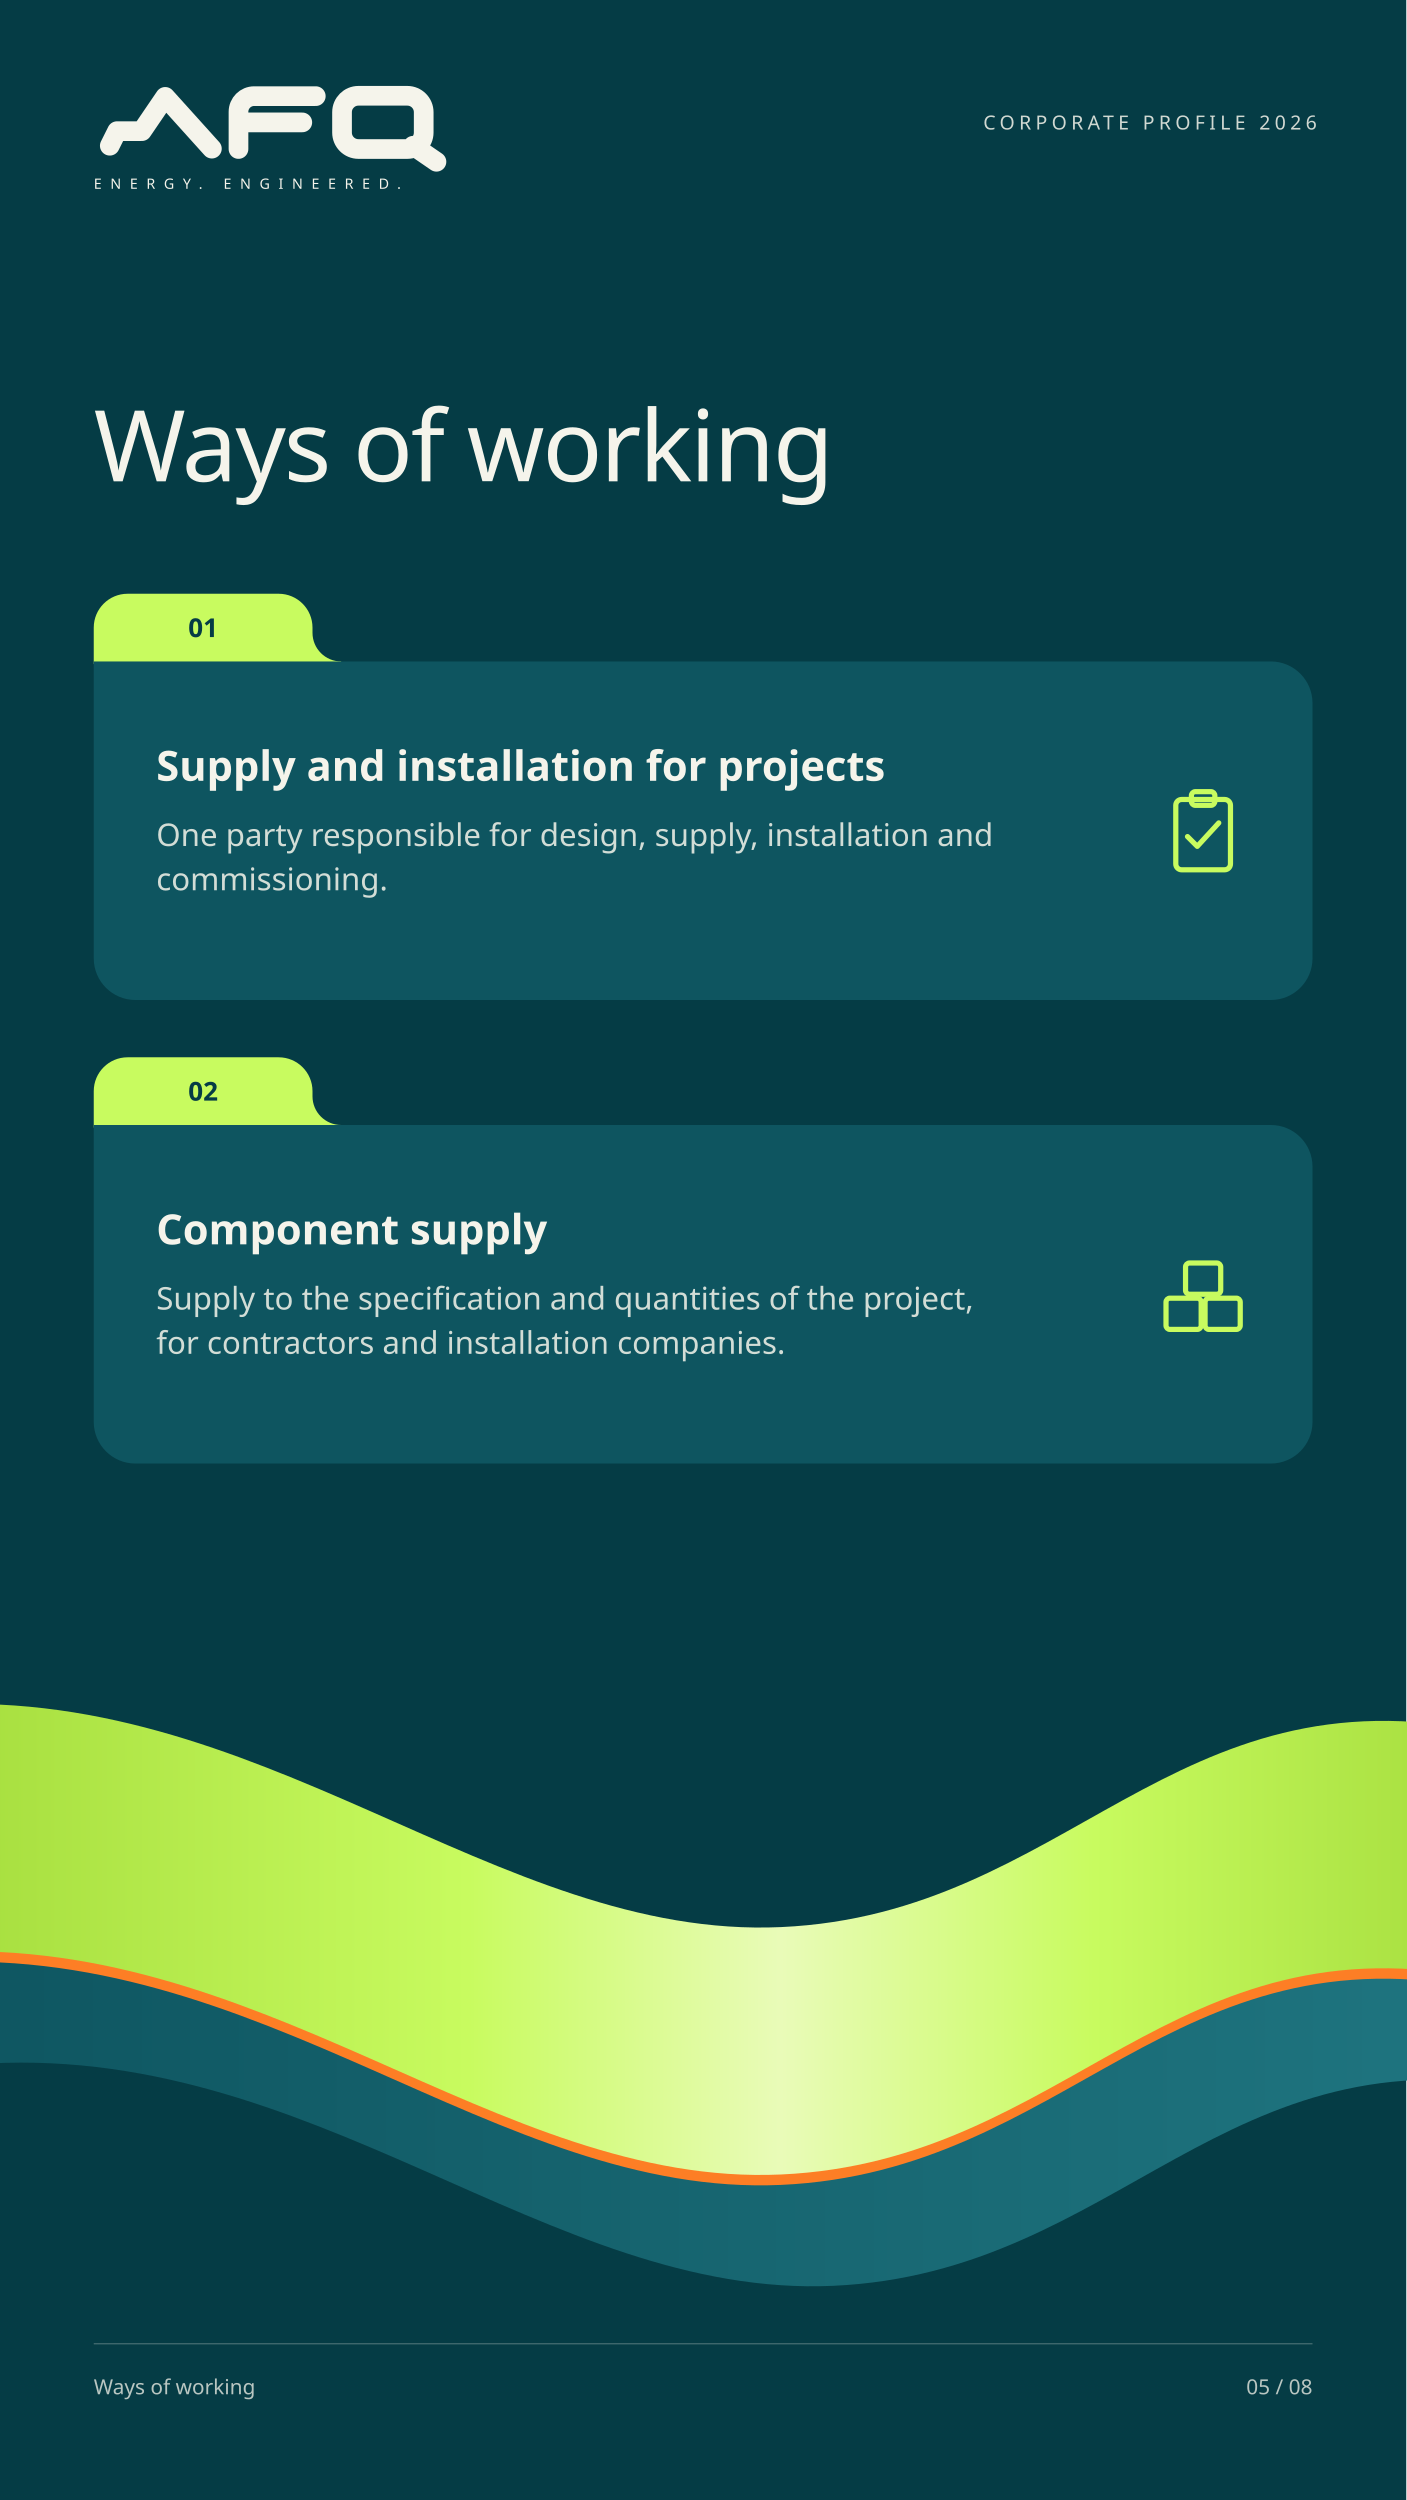
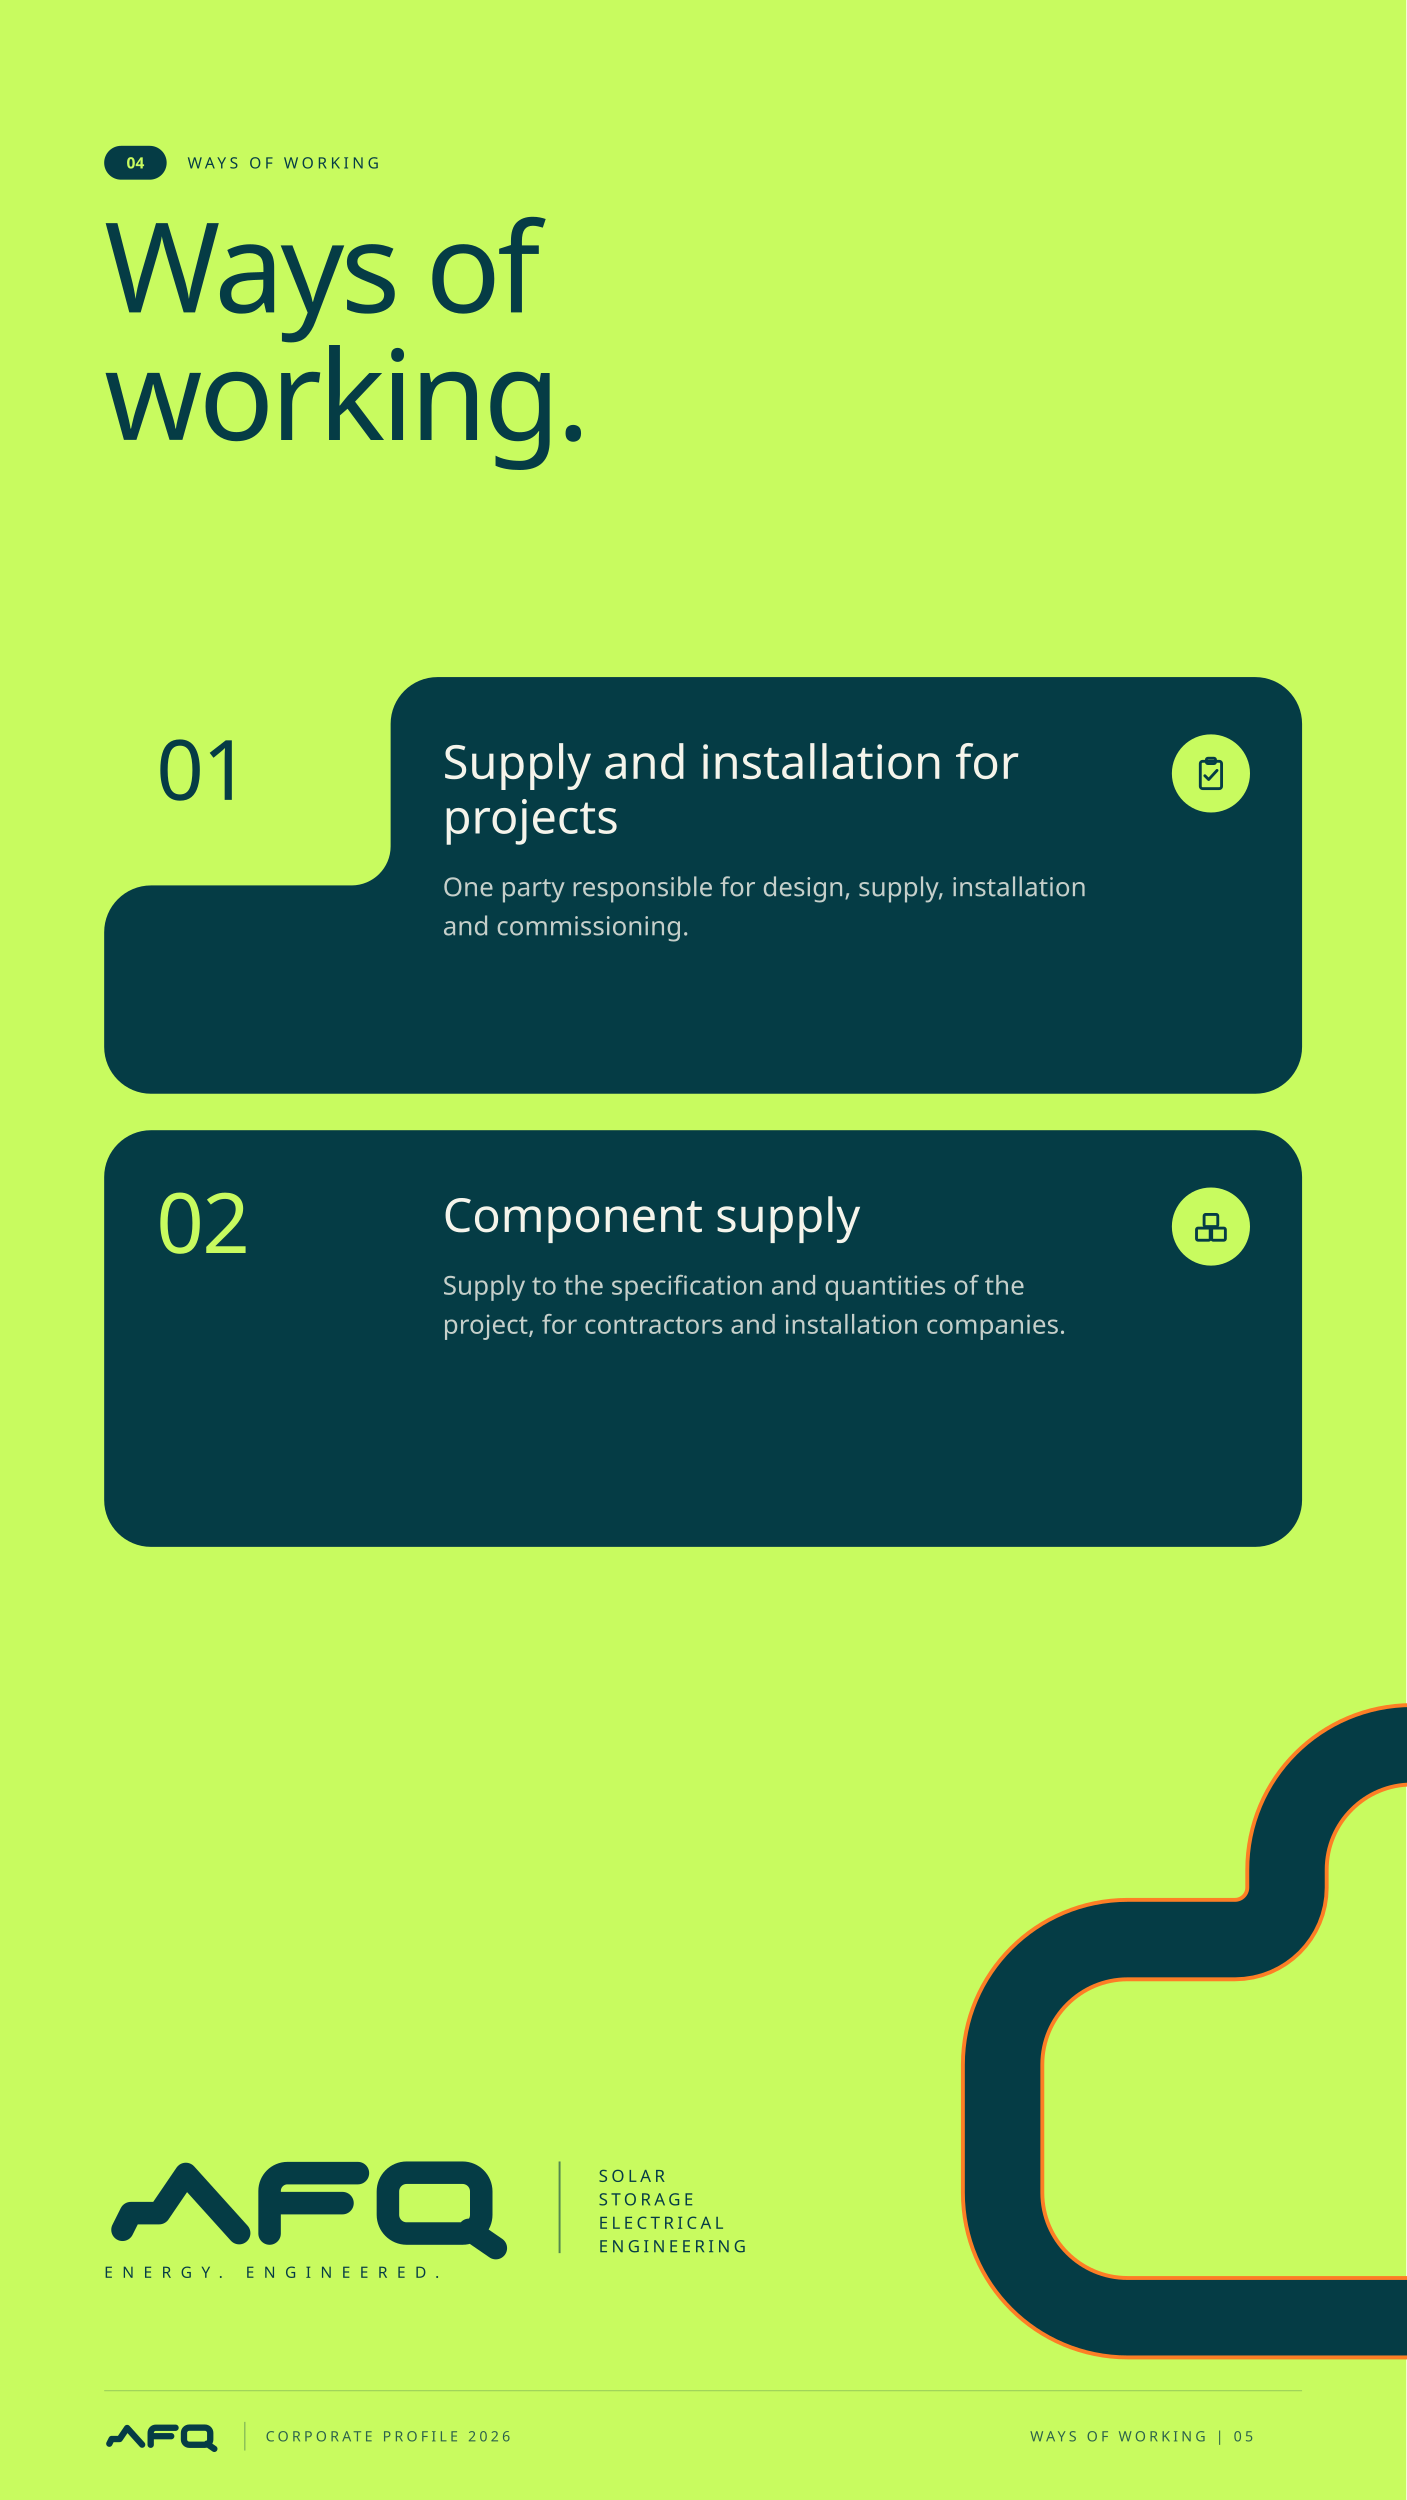
<svg xmlns="http://www.w3.org/2000/svg" width="1080" height="1920" viewBox="0 0 1080 1920">
-   <defs>
-     <linearGradient id="grad-1" gradientUnits="userSpaceOnUse" x1="-60" y1="0" x2="1140" y2="0">
-       <stop offset="0" stop-color="#0E5560" stop-opacity="1" />
-       <stop offset="1" stop-color="#1F7580" stop-opacity="1" />
-     </linearGradient>
-     <linearGradient id="grad-2" gradientUnits="userSpaceOnUse" x1="-60" y1="0" x2="1140" y2="0">
-       <stop offset="0" stop-color="#A4DC3C" stop-opacity="1" />
-       <stop offset="0.35" stop-color="#C8FB5F" stop-opacity="1" />
-       <stop offset="0.55" stop-color="#E9FBB8" stop-opacity="1" />
-       <stop offset="0.75" stop-color="#C8FB5F" stop-opacity="1" />
-       <stop offset="1" stop-color="#A4DC3C" stop-opacity="1" />
-     </linearGradient>
-   </defs>
-   <rect id="Background" x="0" y="0" width="1080" height="1920" fill="#053C45" />
-   <g id="Header">
-     <g id="Logo-Lockup">
-       <g id="Wordmark-AFQ">
-         <path id="Letter-A" d="M 84.32 111.92 L 89.92 100.72 L 108.96 100.72 L 126.88 74.4 L 162.72 114.16" fill="none" stroke="#F5F4EB" stroke-width="15.12" stroke-linecap="round" stroke-linejoin="round" />
-         <path id="Letter-F" d="M 183.16 114.44 L 183.16 85.88 C 183.16 79.22 188.54 73.84 195.2 73.84 L 242.52 73.84 M 183.16 94 L 232.16 94" fill="none" stroke="#F5F4EB" stroke-width="15.12" stroke-linecap="round" stroke-linejoin="round" />
-         <path id="Letter-Q" d="M 262.68 86.16 C 262.68 79.2 268.32 73.56 275.28 73.56 L 312.8 73.56 C 319.76 73.56 325.4 79.2 325.4 86.16 L 325.4 101.84 C 325.4 108.8 319.76 114.44 312.8 114.44 L 275.28 114.44 C 268.32 114.44 262.68 108.8 262.68 101.84 Z M 317.28 111.92 L 335.2 124.24" fill="none" stroke="#F5F4EB" stroke-width="15.12" stroke-linecap="round" stroke-linejoin="round" />
-       </g>
-       <text id="Tagline" x="72" y="145" font-family="Inter-Medium" font-size="11" font-weight="500" fill="#F5F4EB" letter-spacing="6.6">ENERGY. ENGINEERED.</text>
+   <rect id="Background" x="0" y="0" width="1080" height="1920" fill="#C8FB5F" />
+   <g id="Eyebrow">
+     <rect id="Eyebrow-Pill" x="80" y="112" width="48" height="26" rx="13" fill="#053C45" />
+     <text id="Eyebrow-Number" x="104" y="129.37" font-family="Inter-SemiBold" font-size="12" font-weight="600" fill="#C8FB5F" text-anchor="middle">04</text>
+     <text id="Eyebrow-Label" x="144" y="129.37" font-family="Inter-Medium" font-size="12" font-weight="500" fill="#053C45" letter-spacing="2.64">WAYS OF WORKING</text>
+   </g>
+   <g id="Title">
+     <text id="Title-line" x="80" y="239.92" font-family="Inter-Light" font-size="96" font-weight="300" fill="#053C45" letter-spacing="-2.88">Ways of</text>
+     <text id="Title-line-2" x="80" y="337.92" font-family="Inter-Light" font-size="96" font-weight="300" fill="#053C45" letter-spacing="-2.88">working.</text>
+   </g>
+   <g id="Card-01">
+     <path id="Card-Shape" d="M 300 556 C 300 536.12 316.12 520 336 520 L 964 520 C 983.88 520 1000 536.12 1000 556 L 1000 804 C 1000 823.88 983.88 840 964 840 L 116 840 C 96.12 840 80 823.88 80 804 L 80 716 C 80 696.12 96.12 680 116 680 L 270 680 C 286.57 680 300 666.57 300 650 Z" fill="#053C45" />
+     <text id="Number" x="120" y="614.28" font-family="Inter-Light" font-size="64" font-weight="300" fill="#053C45" letter-spacing="-1.28">01</text>
+     <g id="Card-Title">
+       <text id="Card-Title-line" x="340" y="598.1" font-family="Inter-Light" font-size="36" font-weight="300" fill="#F5F4EB">Supply and installation for</text>
+       <text id="Card-Title-line-2" x="340" y="640.1" font-family="Inter-Light" font-size="36" font-weight="300" fill="#F5F4EB">projects</text>
    </g>
-     <text id="Eyebrow" x="1011.3" y="99.46" font-family="Inter-Medium" font-size="15" font-weight="500" fill="#F5F4EB" letter-spacing="3.3" text-anchor="end" opacity="0.85">CORPORATE PROFILE 2026</text>
-   </g>
-   <text id="Title" x="72" y="369.65" font-family="Inter-Light" font-size="76" font-weight="300" fill="#F5F4EB" letter-spacing="-1.52">Ways of working</text>
-   <g id="Card-01">
-     <path id="Tab-Fill" d="M 72 482 C 72 467.64 83.64 456 98 456 L 214 456 C 228.36 456 240 467.64 240 482 L 240 486 C 240 498.15 249.85 508 262 508 L 262 508 L 262 510 L 72 510 Z" fill="#C8FB5F" />
-     <path id="Card-Body" d="M 72 508 L 976 508 C 993.67 508 1008 522.33 1008 540 L 1008 736 C 1008 753.67 993.67 768 976 768 L 104 768 C 86.33 768 72 753.67 72 736 Z" fill="#0E5560" />
-     <text id="Number" x="156" y="489.28" font-family="Inter-SemiBold" font-size="20" font-weight="600" fill="#053C45" text-anchor="middle">01</text>
-     <text id="Card-Title" x="120" y="599.64" font-family="Inter-SemiBold" font-size="32" font-weight="600" fill="#F5F4EB">Supply and installation for projects</text>
    <g id="Card-Body-Text">
-       <text id="Card-Body-Text-line" x="120" y="649.73" font-family="Inter-Regular" font-size="24" font-weight="400" fill="#F5F4EB" opacity="0.85">One party responsible for design, supply, installation and</text>
-       <text id="Card-Body-Text-line-2" x="120" y="683.73" font-family="Inter-Regular" font-size="24" font-weight="400" fill="#F5F4EB" opacity="0.85">commissioning.</text>
+       <text id="Card-Body-Text-line" x="340" y="688.28" font-family="Inter-Regular" font-size="20" font-weight="400" fill="#F5F4EB" opacity="0.8">One party responsible for design, supply, installation</text>
+       <text id="Card-Body-Text-line-2" x="340" y="718.28" font-family="Inter-Regular" font-size="20" font-weight="400" fill="#F5F4EB" opacity="0.8">and commissioning.</text>
    </g>
+     <circle id="Icon-Disc" cx="930" cy="594" r="30" fill="#C8FB5F" />
    <g id="Icon">
-       <path id="Icon-clipboard-1" d="M 903 618.5 C 903 616.01 905.01 614 907.5 614 L 940.5 614 C 942.99 614 945 616.01 945 618.5 L 945 663.5 C 945 665.99 942.99 668 940.5 668 L 907.5 668 C 905.01 668 903 665.99 903 663.5 Z" fill="none" stroke="#C8FB5F" stroke-width="4" stroke-linecap="round" stroke-linejoin="round" />
-       <path id="Icon-clipboard-2" d="M 915 611 C 915 609.35 916.35 608 918 608 L 930 608 C 931.65 608 933 609.35 933 611 L 933 615.5 C 933 617.15 931.65 618.5 930 618.5 L 918 618.5 C 916.35 618.5 915 617.15 915 615.5 Z" fill="none" stroke="#C8FB5F" stroke-width="4" stroke-linecap="round" stroke-linejoin="round" />
-       <path id="Icon-clipboard-3" d="M 912 642.5 L 919.5 650 L 936 632" fill="none" stroke="#C8FB5F" stroke-width="4" stroke-linecap="round" stroke-linejoin="round" />
+       <path id="Icon-clipboard-1" d="M 921.83 586.42 C 921.83 585.45 922.62 584.67 923.58 584.67 L 936.42 584.67 C 937.38 584.67 938.17 585.45 938.17 586.42 L 938.17 603.92 C 938.17 604.88 937.38 605.67 936.42 605.67 L 923.58 605.67 C 922.62 605.67 921.83 604.88 921.83 603.92 Z" fill="none" stroke="#053C45" stroke-width="2.2" stroke-linecap="round" stroke-linejoin="round" />
+       <path id="Icon-clipboard-2" d="M 926.5 583.5 C 926.5 582.86 927.02 582.33 927.67 582.33 L 932.33 582.33 C 932.98 582.33 933.5 582.86 933.5 583.5 L 933.5 585.25 C 933.5 585.89 932.98 586.42 932.33 586.42 L 927.67 586.42 C 927.02 586.42 926.5 585.89 926.5 585.25 Z" fill="none" stroke="#053C45" stroke-width="2.2" stroke-linecap="round" stroke-linejoin="round" />
+       <path id="Icon-clipboard-3" d="M 925.33 595.75 L 928.25 598.67 L 934.67 591.67" fill="none" stroke="#053C45" stroke-width="2.2" stroke-linecap="round" stroke-linejoin="round" />
    </g>
  </g>
  <g id="Card-02">
-     <path id="Tab-Fill-2" d="M 72 838 C 72 823.64 83.64 812 98 812 L 214 812 C 228.36 812 240 823.64 240 838 L 240 842 C 240 854.15 249.85 864 262 864 L 262 864 L 262 866 L 72 866 Z" fill="#C8FB5F" />
-     <path id="Card-Body-2" d="M 72 864 L 976 864 C 993.67 864 1008 878.33 1008 896 L 1008 1092 C 1008 1109.67 993.67 1124 976 1124 L 104 1124 C 86.33 1124 72 1109.67 72 1092 Z" fill="#0E5560" />
-     <text id="Number-2" x="156" y="845.28" font-family="Inter-SemiBold" font-size="20" font-weight="600" fill="#053C45" text-anchor="middle">02</text>
-     <text id="Card-Title-2" x="120" y="955.64" font-family="Inter-SemiBold" font-size="32" font-weight="600" fill="#F5F4EB">Component supply</text>
+     <rect id="Card-Shape-2" x="80" y="868" width="920" height="320" rx="36" fill="#053C45" />
+     <text id="Number-2" x="120" y="962.28" font-family="Inter-Light" font-size="64" font-weight="300" fill="#C8FB5F" letter-spacing="-1.28">02</text>
+     <text id="Card-Title-2" x="340" y="946.1" font-family="Inter-Light" font-size="36" font-weight="300" fill="#F5F4EB">Component supply</text>
    <g id="Card-Body-Text-2">
-       <text id="Card-Body-Text-line-3" x="120" y="1005.73" font-family="Inter-Regular" font-size="24" font-weight="400" fill="#F5F4EB" opacity="0.85">Supply to the specification and quantities of the project,</text>
-       <text id="Card-Body-Text-line-4" x="120" y="1039.73" font-family="Inter-Regular" font-size="24" font-weight="400" fill="#F5F4EB" opacity="0.85">for contractors and installation companies.</text>
+       <text id="Card-Body-Text-line-3" x="340" y="994.28" font-family="Inter-Regular" font-size="20" font-weight="400" fill="#F5F4EB" opacity="0.8">Supply to the specification and quantities of the</text>
+       <text id="Card-Body-Text-line-4" x="340" y="1024.28" font-family="Inter-Regular" font-size="20" font-weight="400" fill="#F5F4EB" opacity="0.8">project, for contractors and installation companies.</text>
    </g>
+     <circle id="Icon-Disc-2" cx="930" cy="942" r="30" fill="#C8FB5F" />
    <g id="Icon-2">
-       <path id="Icon-boxes-1" d="M 895.5 1000 C 895.5 998.35 896.85 997 898.5 997 L 919.5 997 C 921.15 997 922.5 998.35 922.5 1000 L 922.5 1018 C 922.5 1019.65 921.15 1021 919.5 1021 L 898.5 1021 C 896.85 1021 895.5 1019.65 895.5 1018 Z" fill="none" stroke="#C8FB5F" stroke-width="4" stroke-linecap="round" stroke-linejoin="round" />
-       <path id="Icon-boxes-2" d="M 925.5 1000 C 925.5 998.35 926.85 997 928.5 997 L 949.5 997 C 951.15 997 952.5 998.35 952.5 1000 L 952.5 1018 C 952.5 1019.65 951.15 1021 949.5 1021 L 928.5 1021 C 926.85 1021 925.5 1019.65 925.5 1018 Z" fill="none" stroke="#C8FB5F" stroke-width="4" stroke-linecap="round" stroke-linejoin="round" />
-       <path id="Icon-boxes-3" d="M 910.5 973 C 910.5 971.35 911.85 970 913.5 970 L 934.5 970 C 936.15 970 937.5 971.35 937.5 973 L 937.5 991 C 937.5 992.65 936.15 994 934.5 994 L 913.5 994 C 911.85 994 910.5 992.65 910.5 991 Z" fill="none" stroke="#C8FB5F" stroke-width="4" stroke-linecap="round" stroke-linejoin="round" />
+       <path id="Icon-boxes-1" d="M 918.92 944.33 C 918.92 943.69 919.44 943.17 920.08 943.17 L 928.25 943.17 C 928.89 943.17 929.42 943.69 929.42 944.33 L 929.42 951.33 C 929.42 951.98 928.89 952.5 928.25 952.5 L 920.08 952.5 C 919.44 952.5 918.92 951.98 918.92 951.33 Z" fill="none" stroke="#053C45" stroke-width="2.2" stroke-linecap="round" stroke-linejoin="round" />
+       <path id="Icon-boxes-2" d="M 930.58 944.33 C 930.58 943.69 931.11 943.17 931.75 943.17 L 939.92 943.17 C 940.56 943.17 941.08 943.69 941.08 944.33 L 941.08 951.33 C 941.08 951.98 940.56 952.5 939.92 952.5 L 931.75 952.5 C 931.11 952.5 930.58 951.98 930.58 951.33 Z" fill="none" stroke="#053C45" stroke-width="2.2" stroke-linecap="round" stroke-linejoin="round" />
+       <path id="Icon-boxes-3" d="M 924.75 933.83 C 924.75 933.19 925.27 932.67 925.92 932.67 L 934.08 932.67 C 934.73 932.67 935.25 933.19 935.25 933.83 L 935.25 940.83 C 935.25 941.48 934.73 942 934.08 942 L 925.92 942 C 925.27 942 924.75 941.48 924.75 940.83 Z" fill="none" stroke="#053C45" stroke-width="2.2" stroke-linecap="round" stroke-linejoin="round" />
    </g>
  </g>
-   <g id="Ribbon">
-     <path id="Ribbon-Teal" d="M -20 1414.5 C 240 1394.5 420 1594.5 640 1584.5 C 860 1574.5 940 1384.5 1180 1434.5 L 1180 1605.5 C 940 1555.5 860 1745.5 640 1755.5 C 420 1765.5 240 1565.5 -20 1585.5 Z" fill="url(#grad-1)" />
-     <path id="Ribbon-Orange" d="M -60 1498 C 200 1478 380 1678 600 1668 C 820 1658 900 1468 1140 1518 L 1140 1528 C 900 1478 820 1668 600 1678 C 380 1688 200 1488 -60 1508 Z" fill="#FD7E25" />
-     <path id="Ribbon-Lime" d="M -60 1310 C 200 1290 380 1490 600 1480 C 820 1470 900 1280 1140 1330 L 1140 1520 C 900 1470 820 1660 600 1670 C 380 1680 200 1480 -60 1500 Z" fill="url(#grad-2)" />
+   <g id="Deco-Outline">
+     <path id="Deco-Outline-Edge" d="M 988.4 1436 C 988.4 1382.98 1031.38 1340 1084.4 1340 L 1194 1340 C 1247.02 1340 1290 1382.98 1290 1436 L 1290 1684 C 1290 1737.02 1247.02 1780 1194 1780 L 866 1780 C 812.98 1780 770 1737.02 770 1684 L 770 1585.6 C 770 1532.58 812.98 1489.6 866 1489.6 L 948.4 1489.6 C 970.49 1489.6 988.4 1471.69 988.4 1449.6 Z" fill="none" stroke="#FD7E25" stroke-width="64" stroke-linecap="butt" stroke-linejoin="round" />
+     <path id="Deco-Outline-Body" d="M 988.4 1436 C 988.4 1382.98 1031.38 1340 1084.4 1340 L 1194 1340 C 1247.02 1340 1290 1382.98 1290 1436 L 1290 1684 C 1290 1737.02 1247.02 1780 1194 1780 L 866 1780 C 812.98 1780 770 1737.02 770 1684 L 770 1585.6 C 770 1532.58 812.98 1489.6 866 1489.6 L 948.4 1489.6 C 970.49 1489.6 988.4 1471.69 988.4 1449.6 Z" fill="none" stroke="#053C45" stroke-width="58" stroke-linecap="butt" stroke-linejoin="round" />
+   </g>
+   <g id="Logo-Lockup-Services">
+     <g id="Logo-Lockup">
+       <g id="Wordmark-AFQ">
+         <path id="Letter-A" d="M 94.08 1712.48 L 100.48 1699.68 L 122.24 1699.68 L 142.72 1669.6 L 183.68 1715.04" fill="none" stroke="#053C45" stroke-width="17.28" stroke-linecap="round" stroke-linejoin="round" />
+         <path id="Letter-F" d="M 207.04 1715.36 L 207.04 1682.72 C 207.04 1675.1 213.18 1668.96 220.8 1668.96 L 274.88 1668.96 M 207.04 1692 L 263.04 1692" fill="none" stroke="#053C45" stroke-width="17.28" stroke-linecap="round" stroke-linejoin="round" />
+         <path id="Letter-Q" d="M 297.92 1683.04 C 297.92 1675.08 304.36 1668.64 312.32 1668.64 L 355.2 1668.64 C 363.16 1668.64 369.6 1675.08 369.6 1683.04 L 369.6 1700.96 C 369.6 1708.92 363.16 1715.36 355.2 1715.36 L 312.32 1715.36 C 304.36 1715.36 297.92 1708.92 297.92 1700.96 Z M 360.32 1712.48 L 380.8 1726.56" fill="none" stroke="#053C45" stroke-width="17.28" stroke-linecap="round" stroke-linejoin="round" />
+       </g>
+       <text id="Tagline" x="80" y="1749.37" font-family="Inter-Medium" font-size="12" font-weight="500" fill="#053C45" letter-spacing="7.2">ENERGY. ENGINEERED.</text>
+     </g>
+     <path id="Lockup-Divider" d="M 429.76 1660 L 429.76 1730.4" fill="none" stroke="#053C45" stroke-width="1.5" stroke-linecap="butt" stroke-linejoin="round" opacity="0.6" />
+     <g id="Services">
+       <g id="Services-List">
+         <text id="Services-List-line" x="459.76" y="1675.73" font-family="Inter-Medium" font-size="13" font-weight="500" fill="#053C45" letter-spacing="2.6">SOLAR</text>
+         <text id="Services-List-line-2" x="459.76" y="1693.73" font-family="Inter-Medium" font-size="13" font-weight="500" fill="#053C45" letter-spacing="2.6">STORAGE</text>
+         <text id="Services-List-line-3" x="459.76" y="1711.73" font-family="Inter-Medium" font-size="13" font-weight="500" fill="#053C45" letter-spacing="2.6">ELECTRICAL</text>
+         <text id="Services-List-line-4" x="459.76" y="1729.73" font-family="Inter-Medium" font-size="13" font-weight="500" fill="#053C45" letter-spacing="2.6">ENGINEERING</text>
+       </g>
+     </g>
  </g>
  <g id="Footer">
-     <path id="Footer-Rule" d="M 72 1800 L 1008 1800" fill="none" stroke="#F5F4EB" stroke-width="1" stroke-linecap="butt" stroke-linejoin="round" opacity="0.25" />
-     <text id="Footer-Section" x="72" y="1838.82" font-family="Inter-Regular" font-size="16" font-weight="400" fill="#F5F4EB" opacity="0.75">Ways of working</text>
-     <text id="Footer-Page" x="1008" y="1838.82" font-family="Inter-Medium" font-size="16" font-weight="500" fill="#F5F4EB" text-anchor="end" opacity="0.75">05 / 08</text>
+     <path id="Footer-Rule" d="M 80 1836 L 1000 1836" fill="none" stroke="#053C45" stroke-width="1" stroke-linecap="butt" stroke-linejoin="round" opacity="0.2" />
+     <g id="Footer-Wordmark">
+       <path id="Letter-A-2" d="M 83.96 1876.76 L 85.76 1873.16 L 91.88 1873.16 L 97.64 1864.7 L 109.16 1877.48" fill="none" stroke="#053C45" stroke-width="4.86" stroke-linecap="round" stroke-linejoin="round" />
+       <path id="Letter-F-2" d="M 115.73 1877.57 L 115.73 1868.39 C 115.73 1866.25 117.46 1864.52 119.6 1864.52 L 134.81 1864.52 M 115.73 1871 L 131.48 1871" fill="none" stroke="#053C45" stroke-width="4.86" stroke-linecap="round" stroke-linejoin="round" />
+       <path id="Letter-Q-2" d="M 141.29 1868.48 C 141.29 1866.24 143.1 1864.43 145.34 1864.43 L 157.4 1864.43 C 159.64 1864.43 161.45 1866.24 161.45 1868.48 L 161.45 1873.52 C 161.45 1875.76 159.64 1877.57 157.4 1877.57 L 145.34 1877.57 C 143.1 1877.57 141.29 1875.76 141.29 1873.52 Z M 158.84 1876.76 L 164.6 1880.72" fill="none" stroke="#053C45" stroke-width="4.86" stroke-linecap="round" stroke-linejoin="round" />
+     </g>
+     <path id="Footer-Divider" d="M 188 1860 L 188 1882" fill="none" stroke="#053C45" stroke-width="1" stroke-linecap="butt" stroke-linejoin="round" opacity="0.35" />
+     <text id="Footer-Profile" x="204" y="1875" font-family="Inter-Medium" font-size="11" font-weight="500" fill="#053C45" letter-spacing="2.42" opacity="0.8">CORPORATE PROFILE 2026</text>
+     <text id="Footer-Section" x="962.42" y="1875" font-family="Inter-Medium" font-size="11" font-weight="500" fill="#053C45" letter-spacing="2.42" text-anchor="end" opacity="0.8">WAYS OF WORKING   |   05</text>
  </g>
</svg>
